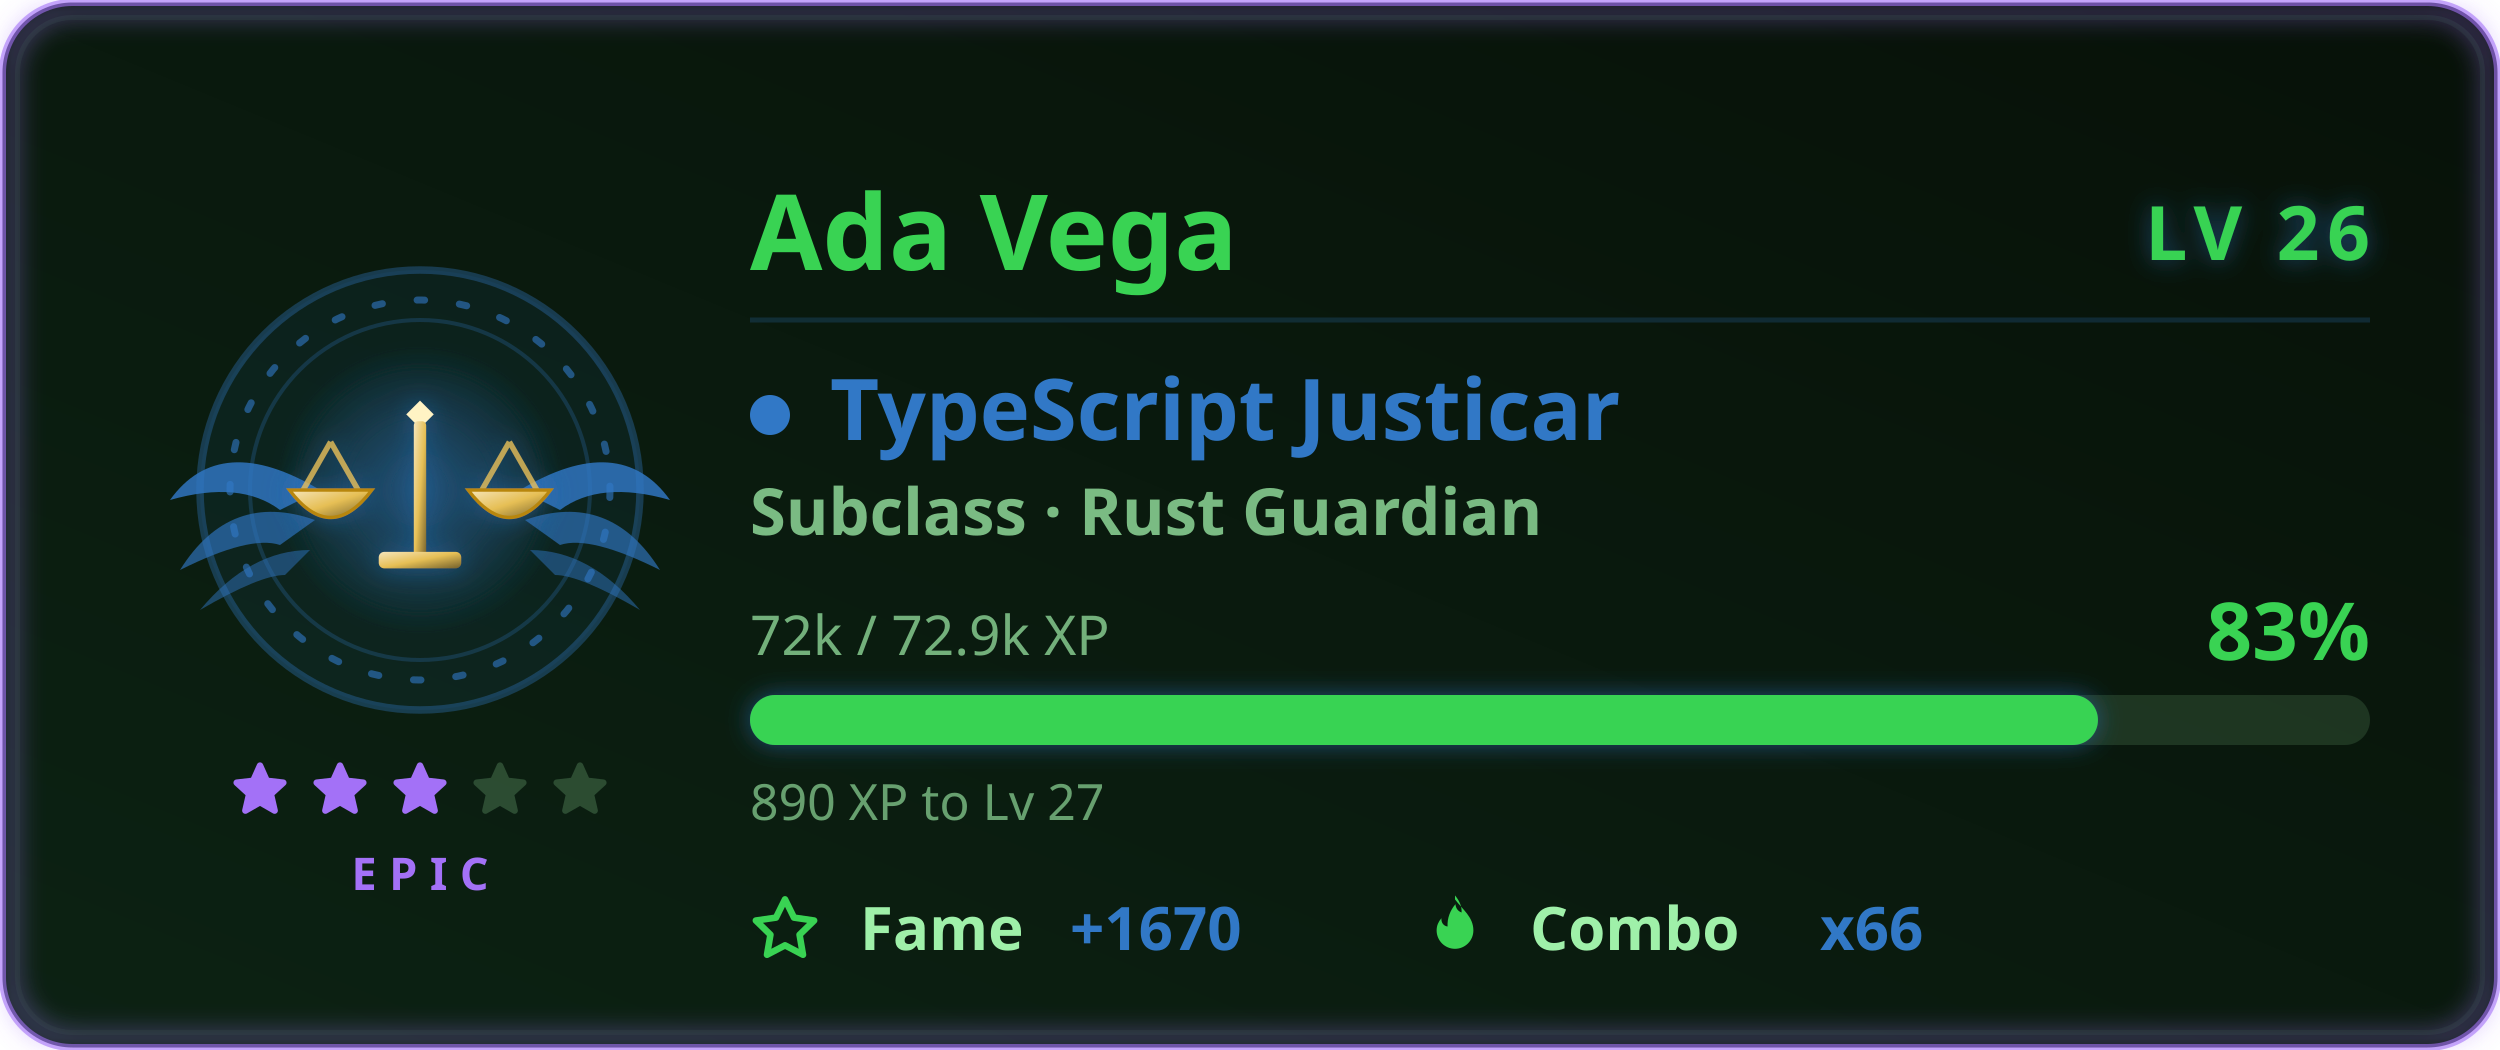
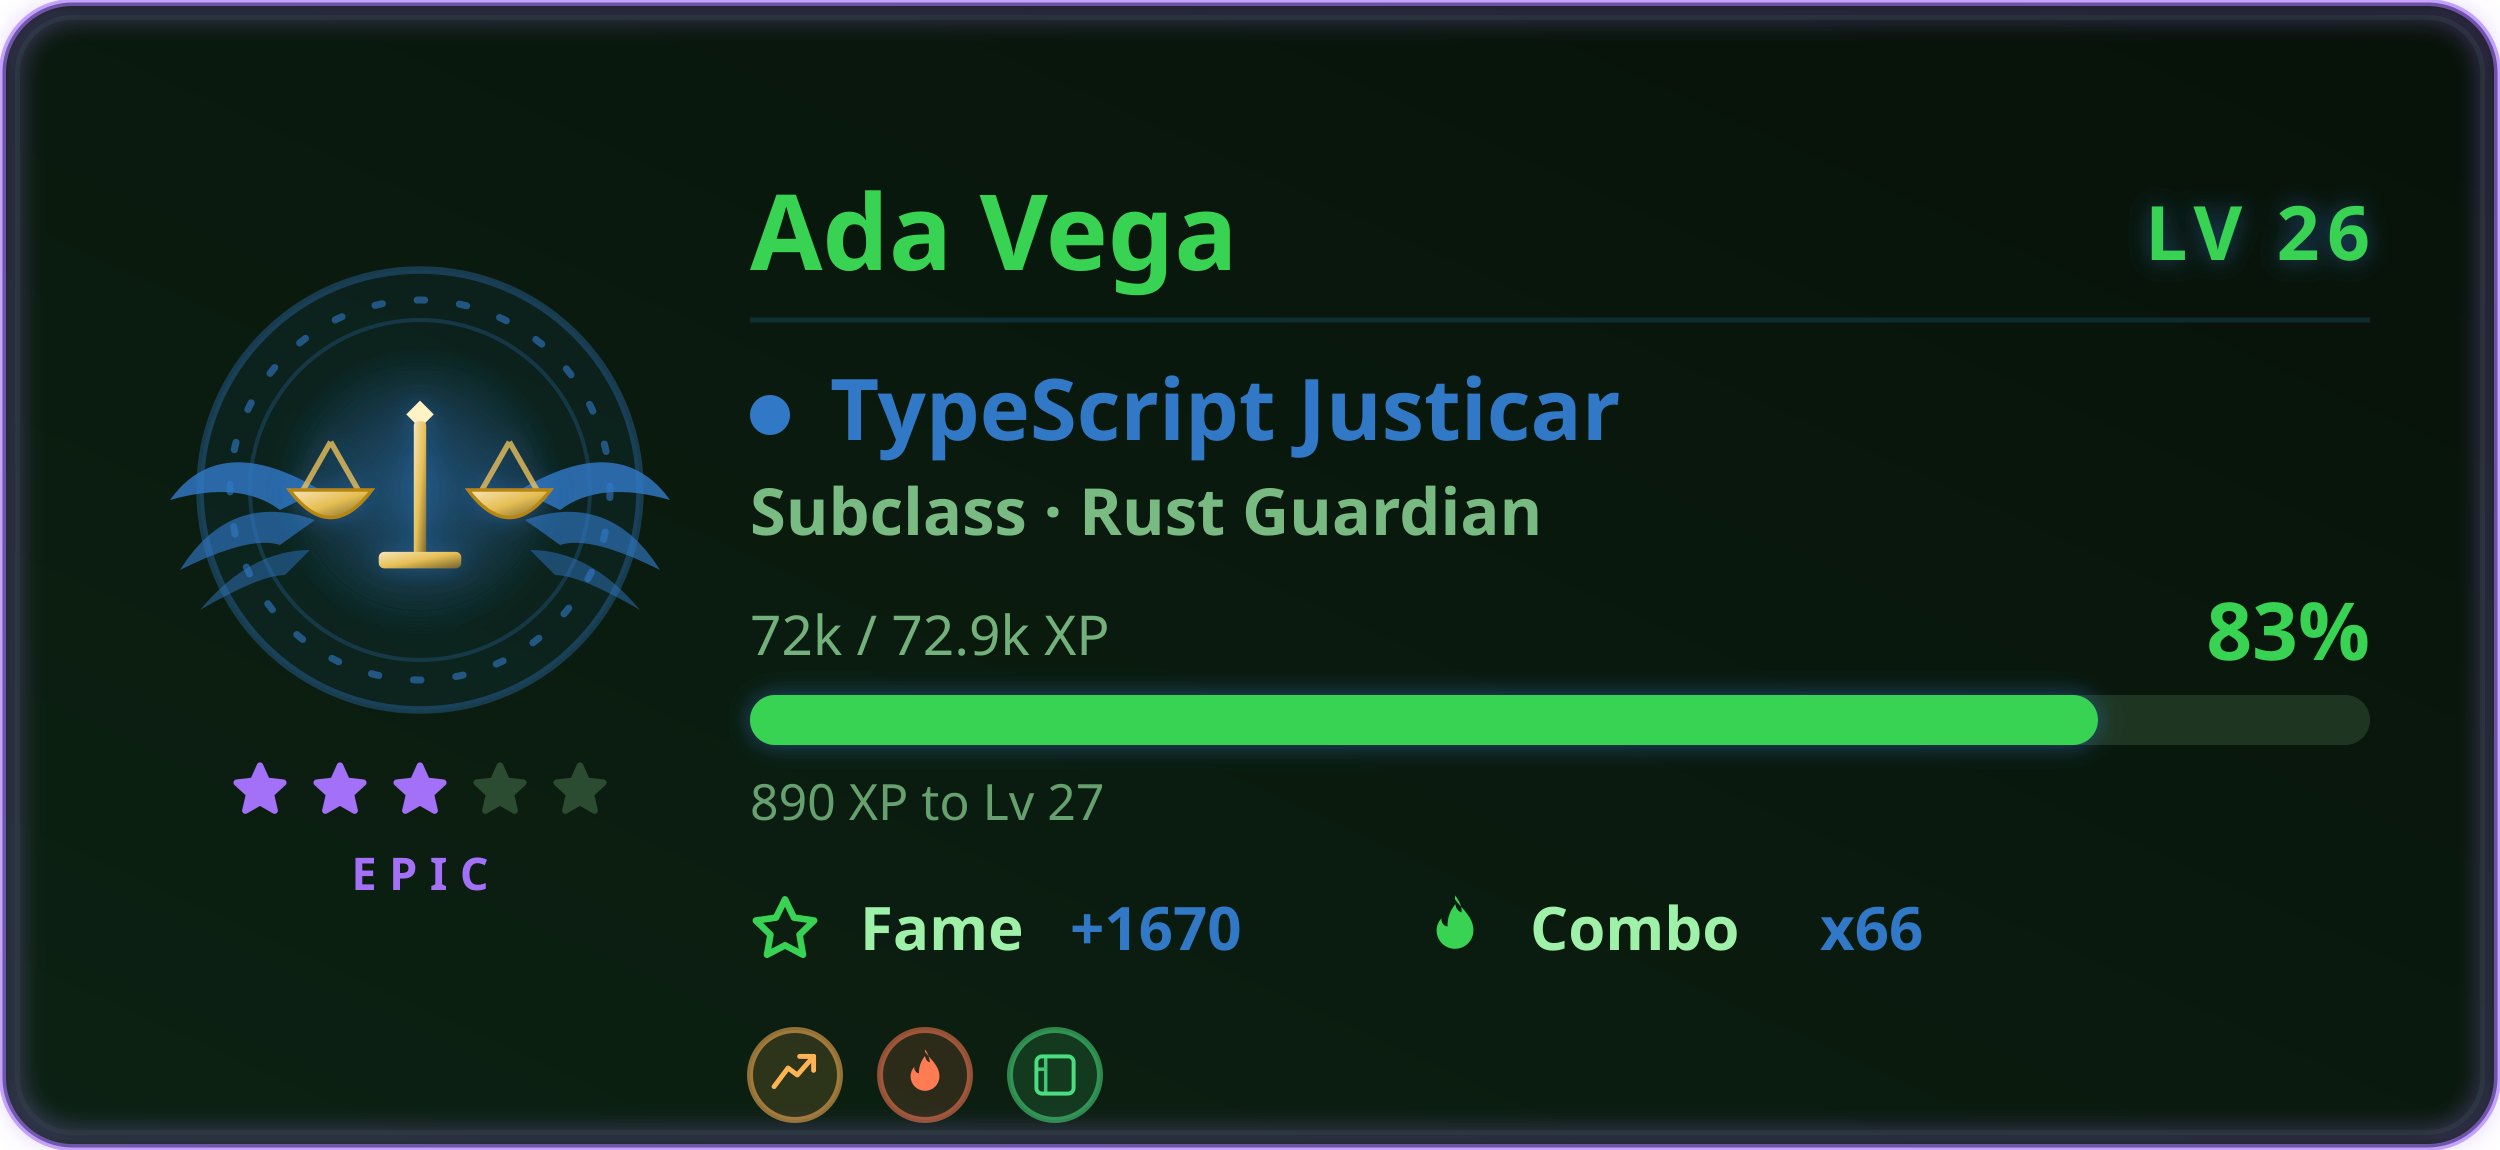
- <svg xmlns="http://www.w3.org/2000/svg" width="500" height="210" viewBox="0 0 500 210" role="img" aria-labelledby="card-title-a11y card-desc-a11y">
+ <svg xmlns="http://www.w3.org/2000/svg" width="500" height="230" viewBox="0 0 500 230" role="img" aria-labelledby="card-title-a11y card-desc-a11y">
  <style>
text { font-family: 'Segoe UI', Ubuntu, 'Helvetica Neue', sans-serif; }
.title { font-size: 18px; font-weight: 600; fill: #39d353; }
.title-icon { fill: #39d353; }
.icon { fill: #39d353; }


.gl-name { font-size: 21px; font-weight: 700; fill: #39d353; }
.gl-lvl { font-size: 15px; font-weight: 800; letter-spacing: 1.5px; fill: #39d353; }
.gl-class { font-size: 17px; font-weight: 700; fill: #3178c6; }
.gl-sub { font-size: 13px; font-weight: 600; fill: #9ff0a9; opacity: 0.75; }
.gl-meta { font-size: 11px; fill: #9ff0a9; opacity: 0.7; }
.gl-pct { font-size: 16px; font-weight: 800; fill: #39d353; }
.gl-chip-label { font-size: 12px; font-weight: 600; fill: #9ff0a9; }
.gl-chip-value { font-size: 12px; font-weight: 800; fill: #3178c6; }
.gl-hint { font-size: 10px; fill: #9ff0a9; opacity: 0.62; }
.gl-rarity { font-size: 9px; font-weight: 700; letter-spacing: 2.5px; fill: #a371f7; }

</style>
  <defs>
    <linearGradient id="card-bg" x1="0" y1="0" x2="1" y2="1" gradientTransform="rotate(90, 0.5, 0.5)">
      <stop offset="0.0%" stop-color="#071108" />
      <stop offset="100.0%" stop-color="#0c2213" />
    </linearGradient>
    <filter id="card-glow" x="-50%" y="-50%" width="200%" height="200%">
      <feGaussianBlur in="SourceGraphic" stdDeviation="3" result="blur" />
      <feFlood flood-color="#39d353" flood-opacity="0.55" result="tint" />
      <feComposite in="tint" in2="blur" operator="in" result="softGlow" />
      <feMerge>
        <feMergeNode in="softGlow" />
        <feMergeNode in="SourceGraphic" />
      </feMerge>
    </filter>
    <filter id="gl-glow" x="-60%" y="-60%" width="220%" height="220%">
      <feGaussianBlur in="SourceGraphic" stdDeviation="2.4" result="b" />
      <feFlood flood-color="#3178c6" flood-opacity="0.55" result="t" />
      <feComposite in="t" in2="b" operator="in" result="g" />
      <feMerge>
        <feMergeNode in="g" />
        <feMergeNode in="SourceGraphic" />
      </feMerge>
    </filter>
    <filter id="gl-rarity" x="-20%" y="-20%" width="140%" height="140%">
      <feGaussianBlur stdDeviation="2.4" />
    </filter>
  </defs>
-   <rect x="0.5" y="0.5" width="499" height="209" rx="14" fill="url(#card-bg)" stroke="#a371f7" stroke-width="1.4" stroke-opacity="0.6" />
-   <rect x="3.5" y="3.5" width="493" height="203" rx="11" fill="none" stroke="#1d3b24" stroke-opacity="0.4" />
-   <rect x="2" y="2" width="496" height="206" rx="13" fill="none" stroke="#a371f7" stroke-width="3.5" stroke-opacity="0.4" filter="url(#gl-rarity)" />
+   <rect x="0.5" y="0.5" width="499" height="229" rx="14" fill="url(#card-bg)" stroke="#a371f7" stroke-width="1.4" stroke-opacity="0.6" />
+   <rect x="3.5" y="3.5" width="493" height="223" rx="11" fill="none" stroke="#1d3b24" stroke-opacity="0.4" />
+   <rect x="2" y="2" width="496" height="226" rx="13" fill="none" stroke="#a371f7" stroke-width="3.5" stroke-opacity="0.4" filter="url(#gl-rarity)" />
  <g class="fade">
    <g class="">
      <g class="flourish">
        <g transform="translate(84,0)">
          <g transform="translate(0,98)" fill="#3178c6">
            <path d="M20 0 Q 40 -12 50 2 Q 36 -2 28 4 Z" opacity="0.82" />
            <path d="M21 6 Q 38 0 48 16 Q 34 9 28 11 Z" opacity="0.64" />
            <path d="M22 12 Q 34 12 44 24 Q 32 17 27 17 Z" opacity="0.48" />
          </g>
        </g>
        <g transform="translate(84,0) scale(-1,1)">
          <g transform="translate(0,98)" fill="#3178c6">
            <path d="M20 0 Q 40 -12 50 2 Q 36 -2 28 4 Z" opacity="0.82" />
            <path d="M21 6 Q 38 0 48 16 Q 34 9 28 11 Z" opacity="0.64" />
            <path d="M22 12 Q 34 12 44 24 Q 32 17 27 17 Z" opacity="0.48" />
          </g>
        </g>
      </g>
      <circle cx="84" cy="98" r="44" fill="#3178c6" fill-opacity="0.08" stroke="#3178c6" stroke-opacity="0.35" stroke-width="1.5" />
      <g class="">
        <circle cx="84" cy="98" r="38" fill="none" stroke="#3178c6" stroke-opacity="0.6" stroke-width="1.4" stroke-dasharray="1.5 7" stroke-linecap="round" />
        <circle cx="84" cy="98" r="34" fill="none" stroke="#3178c6" stroke-opacity="0.25" stroke-width="0.8" />
      </g>
      <g class="" filter="url(#gl-glow)">
        <svg class="" x="51" y="65" width="66" height="66" viewBox="0 0 48 48" aria-hidden="true">
          <defs>
            <radialGradient id="tsHalo" cx="0.5" cy="0.5" r="0.5">
              <stop offset="0" stop-color="#3178c6" stop-opacity="0.42" />
              <stop offset="1" stop-color="#3178c6" stop-opacity="0" />
            </radialGradient>
            <linearGradient id="tsMetal" x1="0" y1="0" x2="1" y2="1">
              <stop offset="0" stop-color="#f5e5bb" />
              <stop offset="0.5" stop-color="#e6bf55" />
              <stop offset="1" stop-color="#73602b" />
            </linearGradient>
          </defs>
          <circle cx="24" cy="24" r="21" fill="url(#tsHalo)" />
          <path d="M24 11 l2 2 l-2 2 l-2 -2 Z" fill="#fff3c4" />
          <rect x="23.1" y="14" width="1.8" height="21" rx="0.6" fill="url(#tsMetal)" />
          <rect x="18" y="33" width="12" height="2.4" rx="0.8" fill="url(#tsMetal)" />
          <path d="M9 17 H39" stroke="url(#tsMetal)" stroke-width="2.2" stroke-linecap="round" />
          <g stroke="#e6bf55" stroke-width="0.8" stroke-opacity="0.8">
            <path d="M11 17 L7 24 M11 17 L15 24 M37 17 L33 24 M37 17 L41 24" />
          </g>
          <g transform="translate(5 24)">
            <path d="M0 0 Q6 8 12 0 Z" fill="url(#tsMetal)" stroke="#b8860b" stroke-width="0.5" />
          </g>
          <g transform="translate(31 24)">
            <path d="M0 0 Q6 8 12 0 Z" fill="url(#tsMetal)" stroke="#b8860b" stroke-width="0.5" />
          </g>
        </svg>
      </g>
    </g>
    <g>
      <g class="" transform="translate(45.5, 151.5) scale(0.5416667)" fill="#a371f7" stroke="#a371f7" stroke-width="2.4" stroke-linejoin="round" stroke-linecap="round" opacity="1">
        <path d="M12 3 L14.5 8.6 L20.6 9.3 L16 13.5 L17.4 19.6 L12 16.5 L6.6 19.6 L8 13.5 L3.4 9.3 L9.5 8.6 Z" />
      </g>
      <g class="" transform="translate(61.5, 151.5) scale(0.5416667)" fill="#a371f7" stroke="#a371f7" stroke-width="2.4" stroke-linejoin="round" stroke-linecap="round" opacity="1">
        <path d="M12 3 L14.5 8.6 L20.6 9.3 L16 13.5 L17.4 19.6 L12 16.5 L6.6 19.6 L8 13.5 L3.4 9.3 L9.5 8.6 Z" />
      </g>
      <g class="" transform="translate(77.5, 151.5) scale(0.5416667)" fill="#a371f7" stroke="#a371f7" stroke-width="2.4" stroke-linejoin="round" stroke-linecap="round" opacity="1">
        <path d="M12 3 L14.5 8.6 L20.6 9.3 L16 13.5 L17.4 19.6 L12 16.5 L6.6 19.6 L8 13.5 L3.4 9.3 L9.5 8.6 Z" />
      </g>
      <g class="" transform="translate(93.5, 151.5) scale(0.5416667)" fill="#9ff0a9" stroke="#9ff0a9" stroke-width="2.4" stroke-linejoin="round" stroke-linecap="round" opacity="0.22">
        <path d="M12 3 L14.5 8.6 L20.6 9.3 L16 13.5 L17.4 19.6 L12 16.5 L6.6 19.6 L8 13.5 L3.4 9.3 L9.5 8.6 Z" />
      </g>
      <g class="" transform="translate(109.5, 151.5) scale(0.5416667)" fill="#9ff0a9" stroke="#9ff0a9" stroke-width="2.4" stroke-linejoin="round" stroke-linecap="round" opacity="0.22">
        <path d="M12 3 L14.5 8.6 L20.6 9.3 L16 13.5 L17.4 19.6 L12 16.5 L6.6 19.6 L8 13.5 L3.4 9.3 L9.5 8.6 Z" />
      </g>
    </g>
    <text class="gl-rarity" x="84" y="178" text-anchor="middle">EPIC</text>
  </g>
  <g class="fade" style="animation-delay:.15s">
    <text class="gl-name" x="150" y="54">Ada Vega</text>
    <text class="gl-lvl glow-pulse" x="474" y="52" text-anchor="end" filter="url(#gl-glow)">LV 26</text>
    <line x1="150" y1="64" x2="474" y2="64" stroke="#3178c6" stroke-opacity="0.22" stroke-width="1" />
    <circle cx="154" cy="83" r="4" fill="#3178c6" />
    <text class="gl-class" x="166" y="88">TypeScript Justicar</text>
    <text class="gl-sub" x="150" y="107">Subclass · Rust Guardian</text>
    <text class="gl-meta" x="150" y="131">72k / 72.9k XP</text>
    <text class="gl-pct " x="474" y="132" text-anchor="end">83%</text>
    <rect x="150" y="139" width="324" height="10" rx="5" fill="#9ff0a9" fill-opacity="0.14" />
    <rect class="xp-fill " x="150" y="139" width="269.592" height="10" rx="5" fill="#39d353" filter="url(#gl-glow)" />
    <text class="gl-hint" x="150" y="164">890 XP to Lv 27</text>
    <g transform="translate(150, 190)">
      <svg class="icon" x="0" y="-11" width="14" height="14" viewBox="0 0 16 16" aria-hidden="true">
        <path fill-rule="evenodd" d="M8 .25a.75.75 0 0 1 .673.418l1.882 3.815 4.21.612a.75.75 0 0 1 .416 1.279l-3.046 2.97.719 4.192a.75.75 0 0 1-1.088.791L8 12.347l-3.766 1.98a.75.75 0 0 1-1.088-.79l.72-4.194L.818 6.374a.75.75 0 0 1 .416-1.28l4.21-.611L7.327.668A.75.75 0 0 1 8 .25zm0 2.445L6.615 5.5a.75.75 0 0 1-.564.41l-3.097.45 2.24 2.184a.75.75 0 0 1 .216.664l-.528 3.084 2.769-1.456a.75.75 0 0 1 .698 0l2.77 1.456-.53-3.084a.75.75 0 0 1 .216-.664l2.24-2.183-3.096-.45a.75.75 0 0 1-.564-.41L8 2.694v.001z" />
      </svg>
      <text class="gl-chip-label" x="22" y="0">Fame</text>
      <text class="gl-chip-value" x="64" y="0">+1670</text>
    </g>
    <g transform="translate(284, 190)">
      <svg class="icon" x="0" y="-11" width="14" height="14" viewBox="0 0 16 16" aria-hidden="true">
        <path fill-rule="evenodd" d="M8 1c1.7 2.3 4.2 4 4.2 7.1a4.2 4.2 0 0 1-8.4 0c0-1.1.4-2 1.1-2.8-.1 1 .5 1.8 1.4 1.9-.1-1.9.6-3.7 1.8-5.1.1 1 .6 1.6 1.4 1.9.1-1.4-.5-2.7-1.5-3.9z" />
      </svg>
      <text class="gl-chip-label" x="22" y="0">Combo</text>
      <text class="gl-chip-value" x="80" y="0">x66</text>
    </g>
  </g>
+   <g class="fade" style="animation-delay:.2s">
+     <g transform="translate(159, 215)">
+       <g transform="translate(0, 0)">
+         <circle r="9" fill="#ffb454" fill-opacity="0.14" stroke="#ffb454" stroke-opacity="0.55" stroke-width="1.2" />
+         <g transform="translate(-5.58, -5.58) scale(0.465)">
+           <path d="M3 17 L9 9 L13 12 L20 4" fill="none" stroke="#ffb454" stroke-width="2.1" stroke-linejoin="round" stroke-linecap="round" />
+           <path d="M14 4 H20 V10" fill="none" stroke="#ffb454" stroke-width="2.1" stroke-linejoin="round" stroke-linecap="round" />
+         </g>
+       </g>
+       <g transform="translate(26, 0)">
+         <circle r="9" fill="#ff7b54" fill-opacity="0.14" stroke="#ff7b54" stroke-opacity="0.55" stroke-width="1.2" />
+         <g transform="translate(-5.58, -5.58) scale(0.465)">
+           <path d="M12 2c2.5 3.4 6.2 6 6.2 10.6a6.2 6.2 0 0 1-12.4 0c0-1.6.6-3 1.6-4.1-.1 1.5.8 2.6 2 2.8-.1-2.8.9-5.4 2.6-7.5.2 1.5.9 2.4 2.1 2.8-.2-2-.8-4-2.1-5.6Z" fill="#ff7b54" />
+         </g>
+       </g>
+       <g transform="translate(52, 0)">
+         <circle r="9" fill="#4ade80" fill-opacity="0.14" stroke="#4ade80" stroke-opacity="0.55" stroke-width="1.2" />
+         <g transform="translate(-5.58, -5.58) scale(0.465)">
+           <rect x="4" y="4" width="16" height="16" rx="2.4" fill="none" stroke="#4ade80" stroke-width="1.7" />
+           <path d="M8 4v16 M4 9.5h4" fill="none" stroke="#4ade80" stroke-width="1.5" opacity="0.85" />
+         </g>
+       </g>
+     </g>
+   </g>
</svg>
